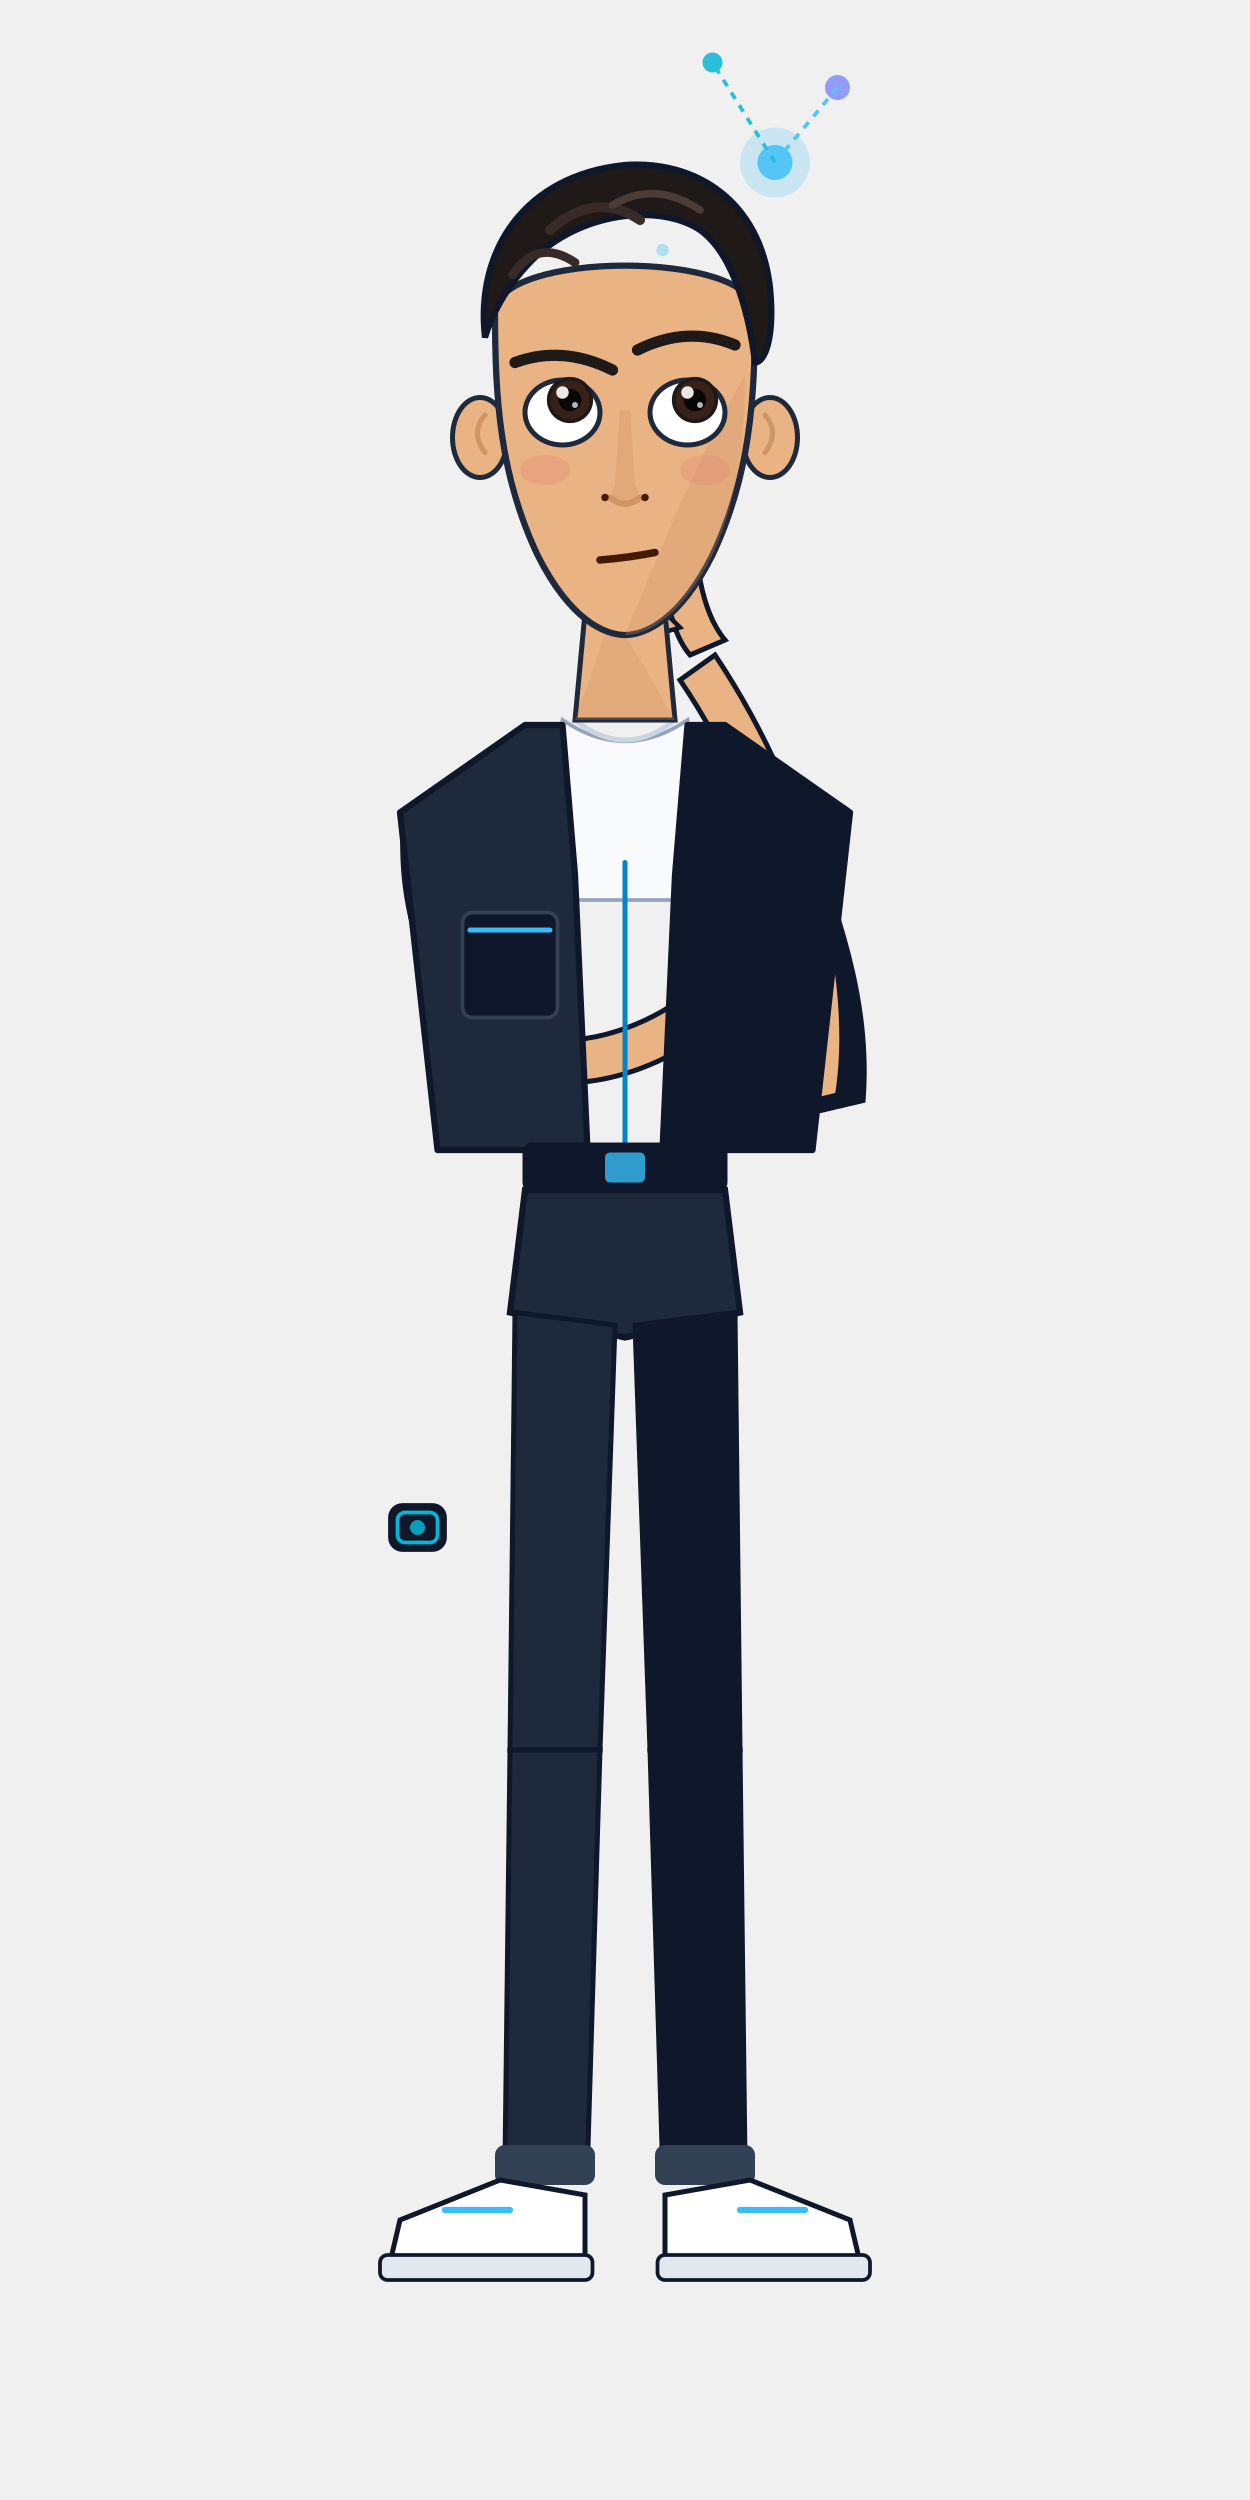
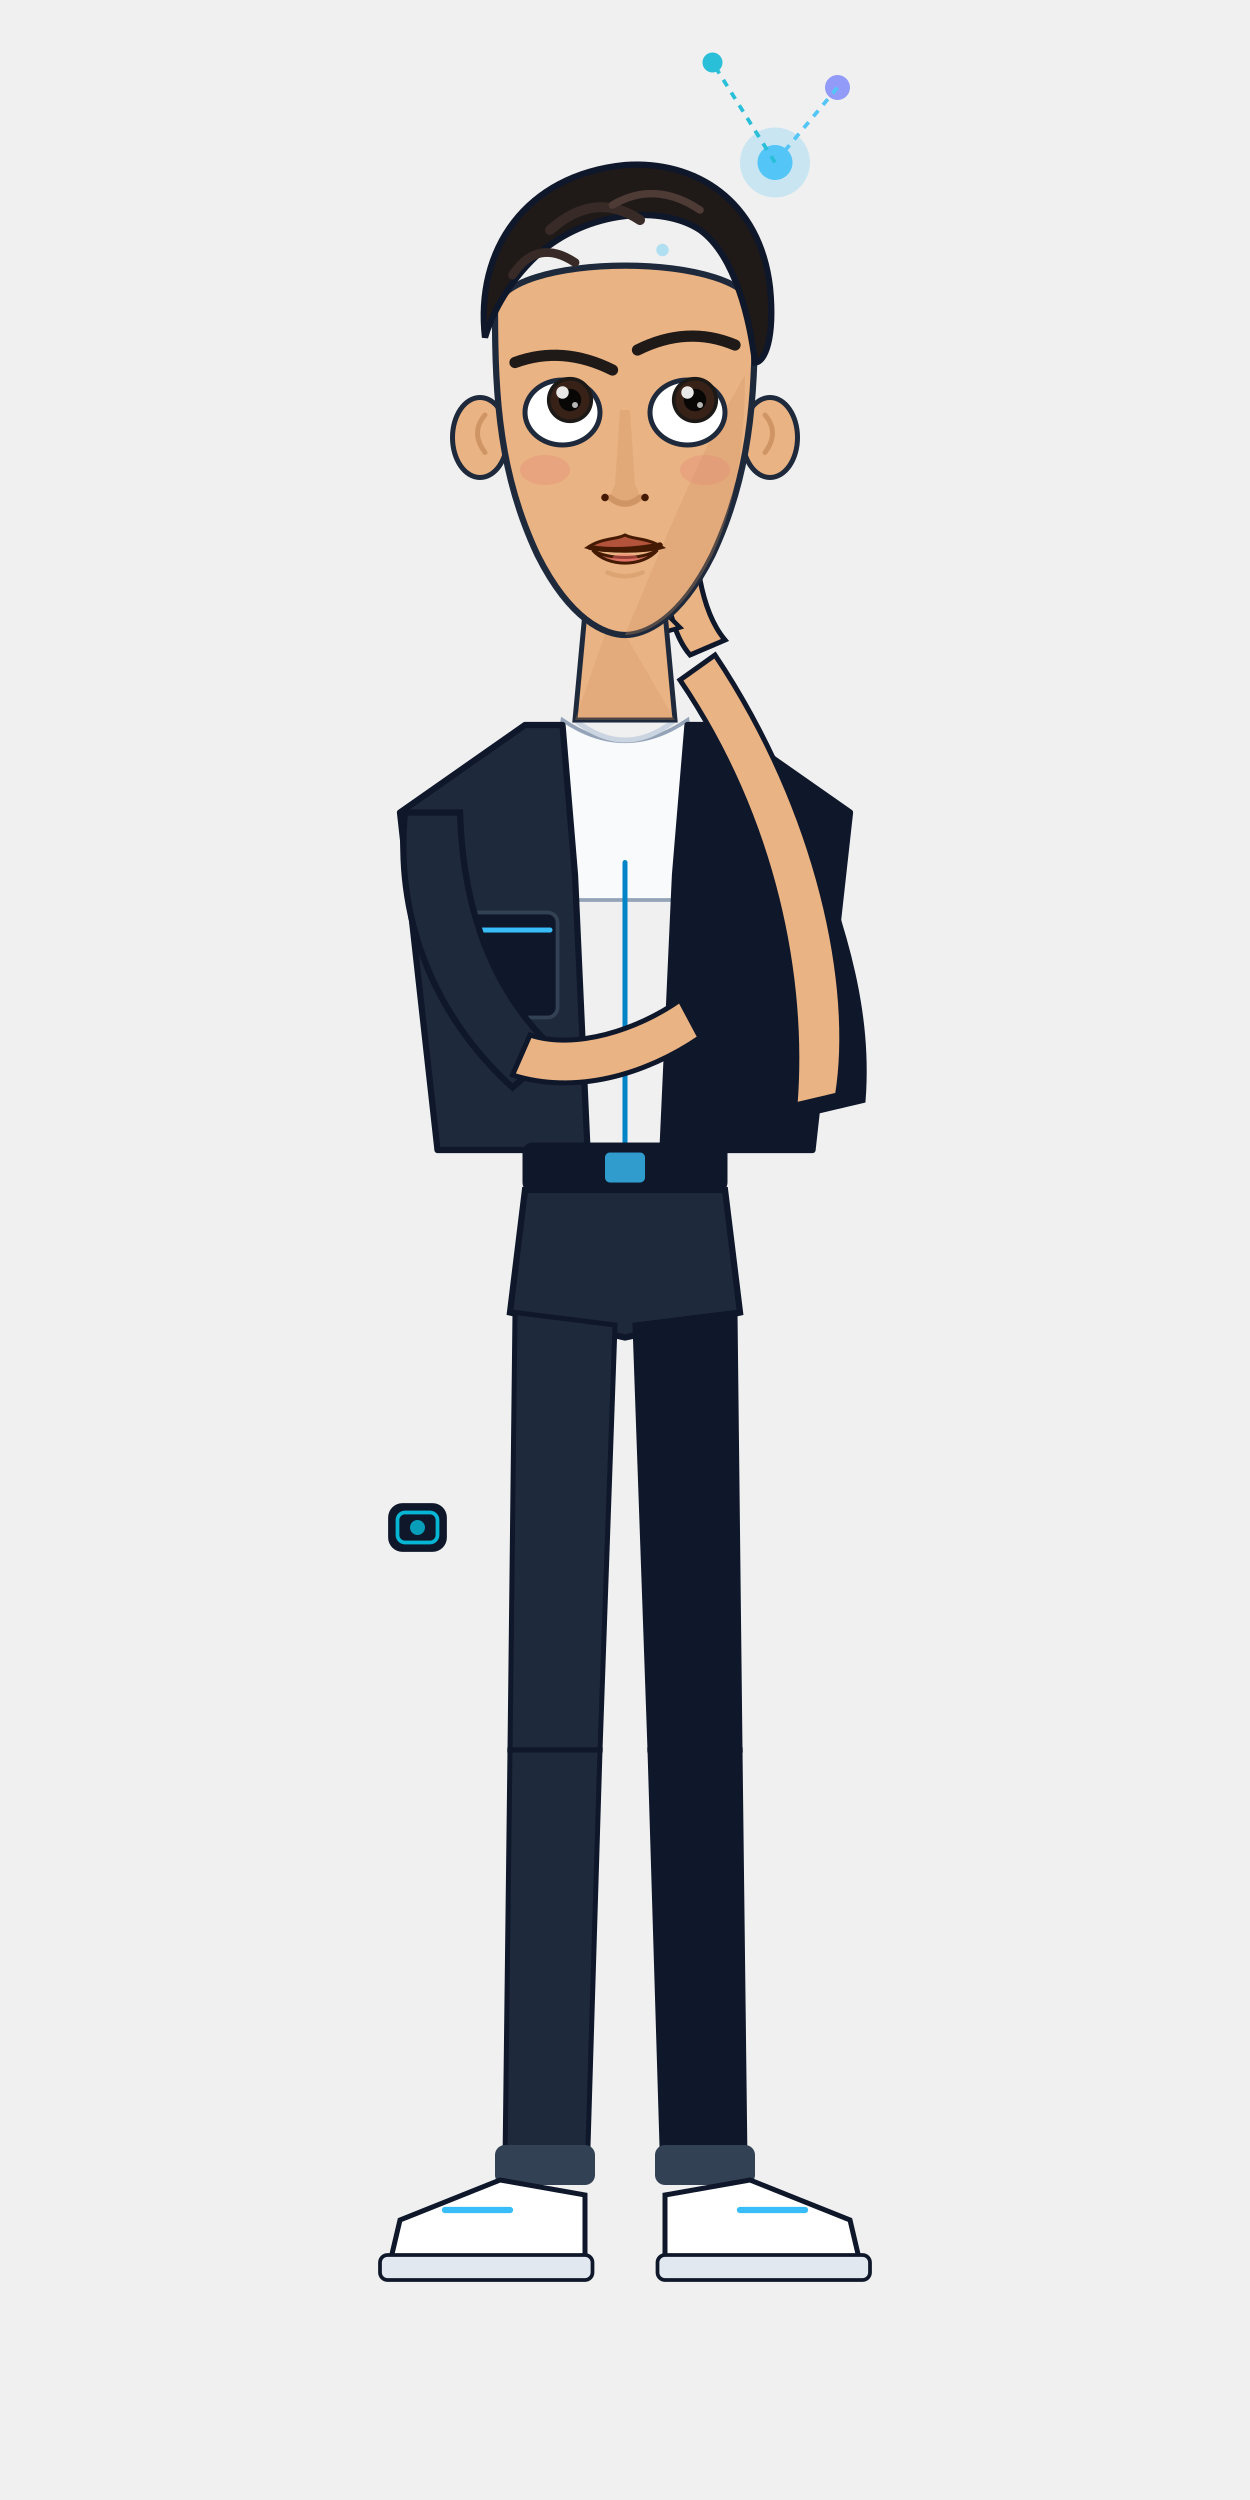
<svg xmlns="http://www.w3.org/2000/svg" viewBox="0 50 500 1000" width="500" height="1000">
  <g id="modern_character_root">
    <path d="M 210 526 L 290 526 L 296 575 L 250 585 L 204 575 Z" fill="#1e293b" stroke="#0f172a" stroke-width="2.5" />
    <path d="M 206 575 L 246 580 L 240 750 L 204 750 Z" fill="#1e293b" stroke="#0f172a" stroke-width="2" />
    <path d="M 204 750 L 240 750 L 235 915 L 202 915 Z" fill="#1e293b" stroke="#0f172a" stroke-width="2" />
    <rect x="198" y="908" width="40" height="16" rx="4" fill="#334155" />
    <path d="M 254 580 L 294 575 L 296 750 L 260 750 Z" fill="#0f172a" stroke="#0f172a" stroke-width="2" />
    <path d="M 260 750 L 296 750 L 298 915 L 265 915 Z" fill="#0f172a" stroke="#0f172a" stroke-width="2" />
    <rect x="262" y="908" width="40" height="16" rx="4" fill="#334155" />
    <path d="M 156 955 L 234 955 L 234 928 L 200 922 L 160 938 Z" fill="#ffffff" stroke="#0f172a" stroke-width="2" />
    <rect x="152" y="952" width="85" height="10" rx="3" fill="#e2e8f0" stroke="#0f172a" stroke-width="1.5" />
    <line x1="178" y1="934" x2="204" y2="934" stroke="#38bdf8" stroke-width="2.5" stroke-linecap="round" />
    <path d="M 266 955 L 344 955 L 340 938 L 300 922 L 266 928 Z" fill="#ffffff" stroke="#0f172a" stroke-width="2" />
    <rect x="263" y="952" width="85" height="10" rx="3" fill="#e2e8f0" stroke="#0f172a" stroke-width="1.5" />
    <line x1="296" y1="934" x2="322" y2="934" stroke="#38bdf8" stroke-width="2.5" stroke-linecap="round" />
+     <path d="M 225 338 Q 250 355 275 338 L 285 410 L 215 410 Z" fill="#f8fafc" stroke="#94a3b8" stroke-width="1.5" />
+     <path d="M 230 338 Q 250 354 270 338" stroke="#cbd5e1" stroke-width="2" fill="none" />
+     <path d="M 210 340 L 160 375 L 175 510 L 235 510 L 230 400 L 225 340 Z" fill="#1e293b" stroke="#0f172a" stroke-width="2.5" stroke-linejoin="round" />
+     <path d="M 290 340 L 340 375 L 325 510 L 265 510 L 270 400 L 275 340 Z" fill="#0f172a" stroke="#0f172a" stroke-width="2.5" stroke-linejoin="round" />
+     <line x1="250" y1="395" x2="250" y2="510" stroke="#0284c7" stroke-width="2" stroke-linecap="round" />
+     <rect x="185" y="415" width="38" height="42" rx="4" fill="#0f172a" stroke="#334155" stroke-width="1.5" />
+     <line x1="188" y1="422" x2="220" y2="422" stroke="#38bdf8" stroke-width="2" stroke-linecap="round" />
+     <rect x="210" y="508" width="80" height="18" rx="3" fill="#0f172a" stroke="#0f172a" stroke-width="2" />
+     <rect x="242" y="511" width="16" height="12" rx="2" fill="#38bdf8" opacity="0.8" />
    <path d="M 162 375 C 158 415, 172 455, 205 485 L 222 470 C 195 445, 185 410, 184 375 Z" fill="#1e293b" stroke="#0f172a" stroke-width="2.5" />
    <path d="M 205 480 C 230 488, 258 480, 280 465 L 272 450 C 255 462, 230 470, 212 464 Z" fill="#eab383" stroke="#0f172a" stroke-width="2" />
    <rect x="156" y="652" width="22" height="18" rx="5" fill="#0f172a" stroke="#0f172a" stroke-width="1.5" />
    <rect x="159" y="655" width="16" height="12" rx="3" fill="#0f172a" stroke="#06b6d4" stroke-width="1.5" />
    <circle cx="167" cy="661" r="3" fill="#06b6d4" opacity="0.85" />
    <path d="M 320 375 C 335 415, 348 450, 345 490 L 328 494 C 326 455, 318 415, 310 380 Z" fill="#0f172a" stroke="#0f172a" stroke-width="2.5" />
    <path d="M 335 488 C 342 445, 328 375, 286 312 L 272 322 C 310 378, 322 442, 318 492 Z" fill="#eab383" stroke="#0f172a" stroke-width="2" />
    <path d="M 276 312 C 270 305, 268 295, 266 285 L 280 282 C 282 292, 285 300, 290 306 Z" fill="#eab383" stroke="#0f172a" stroke-width="2" />
    <path d="M 268 286 C 267 274, 270 264, 273 252 C 277 252, 280 256, 278 266 L 276 286 Z" fill="#eab383" stroke="#0f172a" stroke-width="1.8" />
    <path d="M 266 295 C 256 296, 248 297, 244 298 C 243 302, 248 304, 255 304 C 260 304, 266 303, 272 301 Z" fill="#eab383" stroke="#0f172a" stroke-width="1.8" />
-     <path d="M 225 338 Q 250 355 275 338 L 285 410 L 215 410 Z" fill="#f8fafc" stroke="#94a3b8" stroke-width="1.5" />
-     <path d="M 230 338 Q 250 354 270 338" stroke="#cbd5e1" stroke-width="2" fill="none" />
-     <path d="M 210 340 L 160 375 L 175 510 L 235 510 L 230 400 L 225 340 Z" fill="#1e293b" stroke="#0f172a" stroke-width="2.5" stroke-linejoin="round" />
-     <path d="M 290 340 L 340 375 L 325 510 L 265 510 L 270 400 L 275 340 Z" fill="#0f172a" stroke="#0f172a" stroke-width="2.5" stroke-linejoin="round" />
-     <line x1="250" y1="395" x2="250" y2="510" stroke="#0284c7" stroke-width="2" stroke-linecap="round" />
-     <rect x="185" y="415" width="38" height="42" rx="4" fill="#0f172a" stroke="#334155" stroke-width="1.5" />
-     <line x1="188" y1="422" x2="220" y2="422" stroke="#38bdf8" stroke-width="2" stroke-linecap="round" />
-     <rect x="210" y="508" width="80" height="18" rx="3" fill="#0f172a" stroke="#0f172a" stroke-width="2" />
-     <rect x="242" y="511" width="16" height="12" rx="2" fill="#38bdf8" opacity="0.8" />
    <g opacity="0.85">
      <circle cx="310" cy="115" r="7" fill="#38bdf8" />
      <circle cx="310" cy="115" r="14" fill="#38bdf8" opacity="0.25" />
      <circle cx="335" cy="85" r="5" fill="#818cf8" />
      <circle cx="285" cy="75" r="4" fill="#06b6d4" />
      <line x1="310" y1="115" x2="335" y2="85" stroke="#38bdf8" stroke-width="1.5" stroke-dasharray="3,3" />
      <line x1="310" y1="115" x2="285" y2="75" stroke="#06b6d4" stroke-width="1.5" stroke-dasharray="3,3" />
      <circle cx="280" cy="135" r="4" fill="#38bdf8" opacity="0.6" />
      <circle cx="265" cy="150" r="2.5" fill="#38bdf8" opacity="0.4" />
    </g>
    <path d="M 234 295 L 230 338 L 270 338 L 266 295 Z" fill="#eab383" stroke="#1e293b" stroke-width="2" />
    <path d="M 245 295 L 230 338 L 270 338 Z" fill="#d09564" opacity="0.25" />
    <ellipse cx="192" cy="225" rx="11" ry="16" fill="#eab383" stroke="#1e293b" stroke-width="2" />
    <path d="M 194 216 Q 188 223 194 231" stroke="#d09564" stroke-width="2" fill="none" stroke-linecap="round" />
    <ellipse cx="308" cy="225" rx="11" ry="16" fill="#eab383" stroke="#1e293b" stroke-width="2" />
    <path d="M 306 216 Q 312 223 306 231" stroke="#d09564" stroke-width="2" fill="none" stroke-linecap="round" />
    <path d="M 198 175               C 198 150, 302 150, 302 175               C 302 210, 300 240, 285 272               C 272 298, 258 304, 250 304               C 242 304, 228 298, 215 272               C 200 240, 198 210, 198 175 Z" fill="#eab383" stroke="#1e293b" stroke-width="2.5" />
    <path d="M 250 304 C 258 304, 272 298, 285 272 C 295 250, 298 225, 298 200 C 280 230, 260 280, 250 304 Z" fill="#d09564" opacity="0.3" />
    <ellipse cx="218" cy="238" rx="10" ry="6" fill="#e28878" opacity="0.35" />
    <ellipse cx="282" cy="238" rx="10" ry="6" fill="#e28878" opacity="0.35" />
    <path d="M 194 185              C 190 150, 210 120, 250 116              C 278 114, 304 130, 308 165              C 310 185, 306 195, 302 195              C 300 178, 294 152, 280 142              C 265 132, 235 134, 215 152              C 202 164, 196 178, 194 185 Z" fill="#1f1917" stroke="#0f172a" stroke-width="2.5" />
    <path d="M 220 142 Q 238 126 256 138" stroke="#382a26" stroke-width="4" stroke-linecap="round" fill="none" />
    <path d="M 245 132 Q 262 122 280 134" stroke="#4e3b36" stroke-width="3" stroke-linecap="round" fill="none" />
    <path d="M 205 160 Q 215 145 230 155" stroke="#382a26" stroke-width="3.5" stroke-linecap="round" fill="none" />
    <path d="M 206 195 Q 225 188 245 198" stroke="#1f1917" stroke-width="4.5" stroke-linecap="round" fill="none" />
    <path d="M 255 190 Q 275 180 294 188" stroke="#1f1917" stroke-width="4.5" stroke-linecap="round" fill="none" />
    <ellipse cx="225" cy="215" rx="15" ry="13" fill="#ffffff" stroke="#1e293b" stroke-width="2" />
    <circle cx="228" cy="210" r="8.5" fill="#382218" stroke="#1c1917" stroke-width="1.5" />
    <circle cx="228" cy="210" r="4.5" fill="#090706" />
    <circle cx="225" cy="207" r="2.5" fill="#ffffff" opacity="0.9" />
    <circle cx="230" cy="212" r="1.2" fill="#ffffff" opacity="0.7" />
    <ellipse cx="275" cy="215" rx="15" ry="13" fill="#ffffff" stroke="#1e293b" stroke-width="2" />
    <circle cx="278" cy="210" r="8.5" fill="#382218" stroke="#1c1917" stroke-width="1.5" />
    <circle cx="278" cy="210" r="4.5" fill="#090706" />
    <circle cx="275" cy="207" r="2.5" fill="#ffffff" opacity="0.9" />
    <circle cx="280" cy="212" r="1.2" fill="#ffffff" opacity="0.7" />
    <path d="M 248 214 L 246 244 Q 242 250 250 252 Q 258 250 254 244 L 252 214" fill="#d09564" opacity="0.35" />
    <path d="M 244 249 Q 250 254 256 249" stroke="#d09564" stroke-width="2.5" stroke-linecap="round" fill="none" />
    <circle cx="242" cy="249" r="1.5" fill="#451a03" />
    <circle cx="258" cy="249" r="1.5" fill="#451a03" />
-     <path d="M 240 274 Q 252 273 262 271" stroke="#451a03" stroke-width="3" stroke-linecap="round" fill="none" />
+     <path d="M 235 269 C 241 265, 246 266, 250 264 C 254 266, 259 265, 265 269 C 258 271, 242 271, 235 269 Z" fill="#b4533c" stroke="#451a03" stroke-width="1.2" />
+     <path d="M 237 270 C 243 277, 257 277, 263 270 C 257 274, 243 274, 237 270 Z" fill="#cf705c" stroke="#451a03" stroke-width="1.2" />
+     <ellipse cx="250" cy="273" rx="5" ry="1.5" fill="#f87171" opacity="0.45" />
+     <path d="M 243 279 Q 250 282 257 279" stroke="#d09564" stroke-width="1.8" fill="none" opacity="0.5" stroke-linecap="round" />
+     <path d="M 236 269 Q 248 271 264 268" stroke="#451a03" stroke-width="2" stroke-linecap="round" fill="none" />
+     <circle cx="264" cy="268" r="1" fill="#451a03" />
  </g>
</svg>
